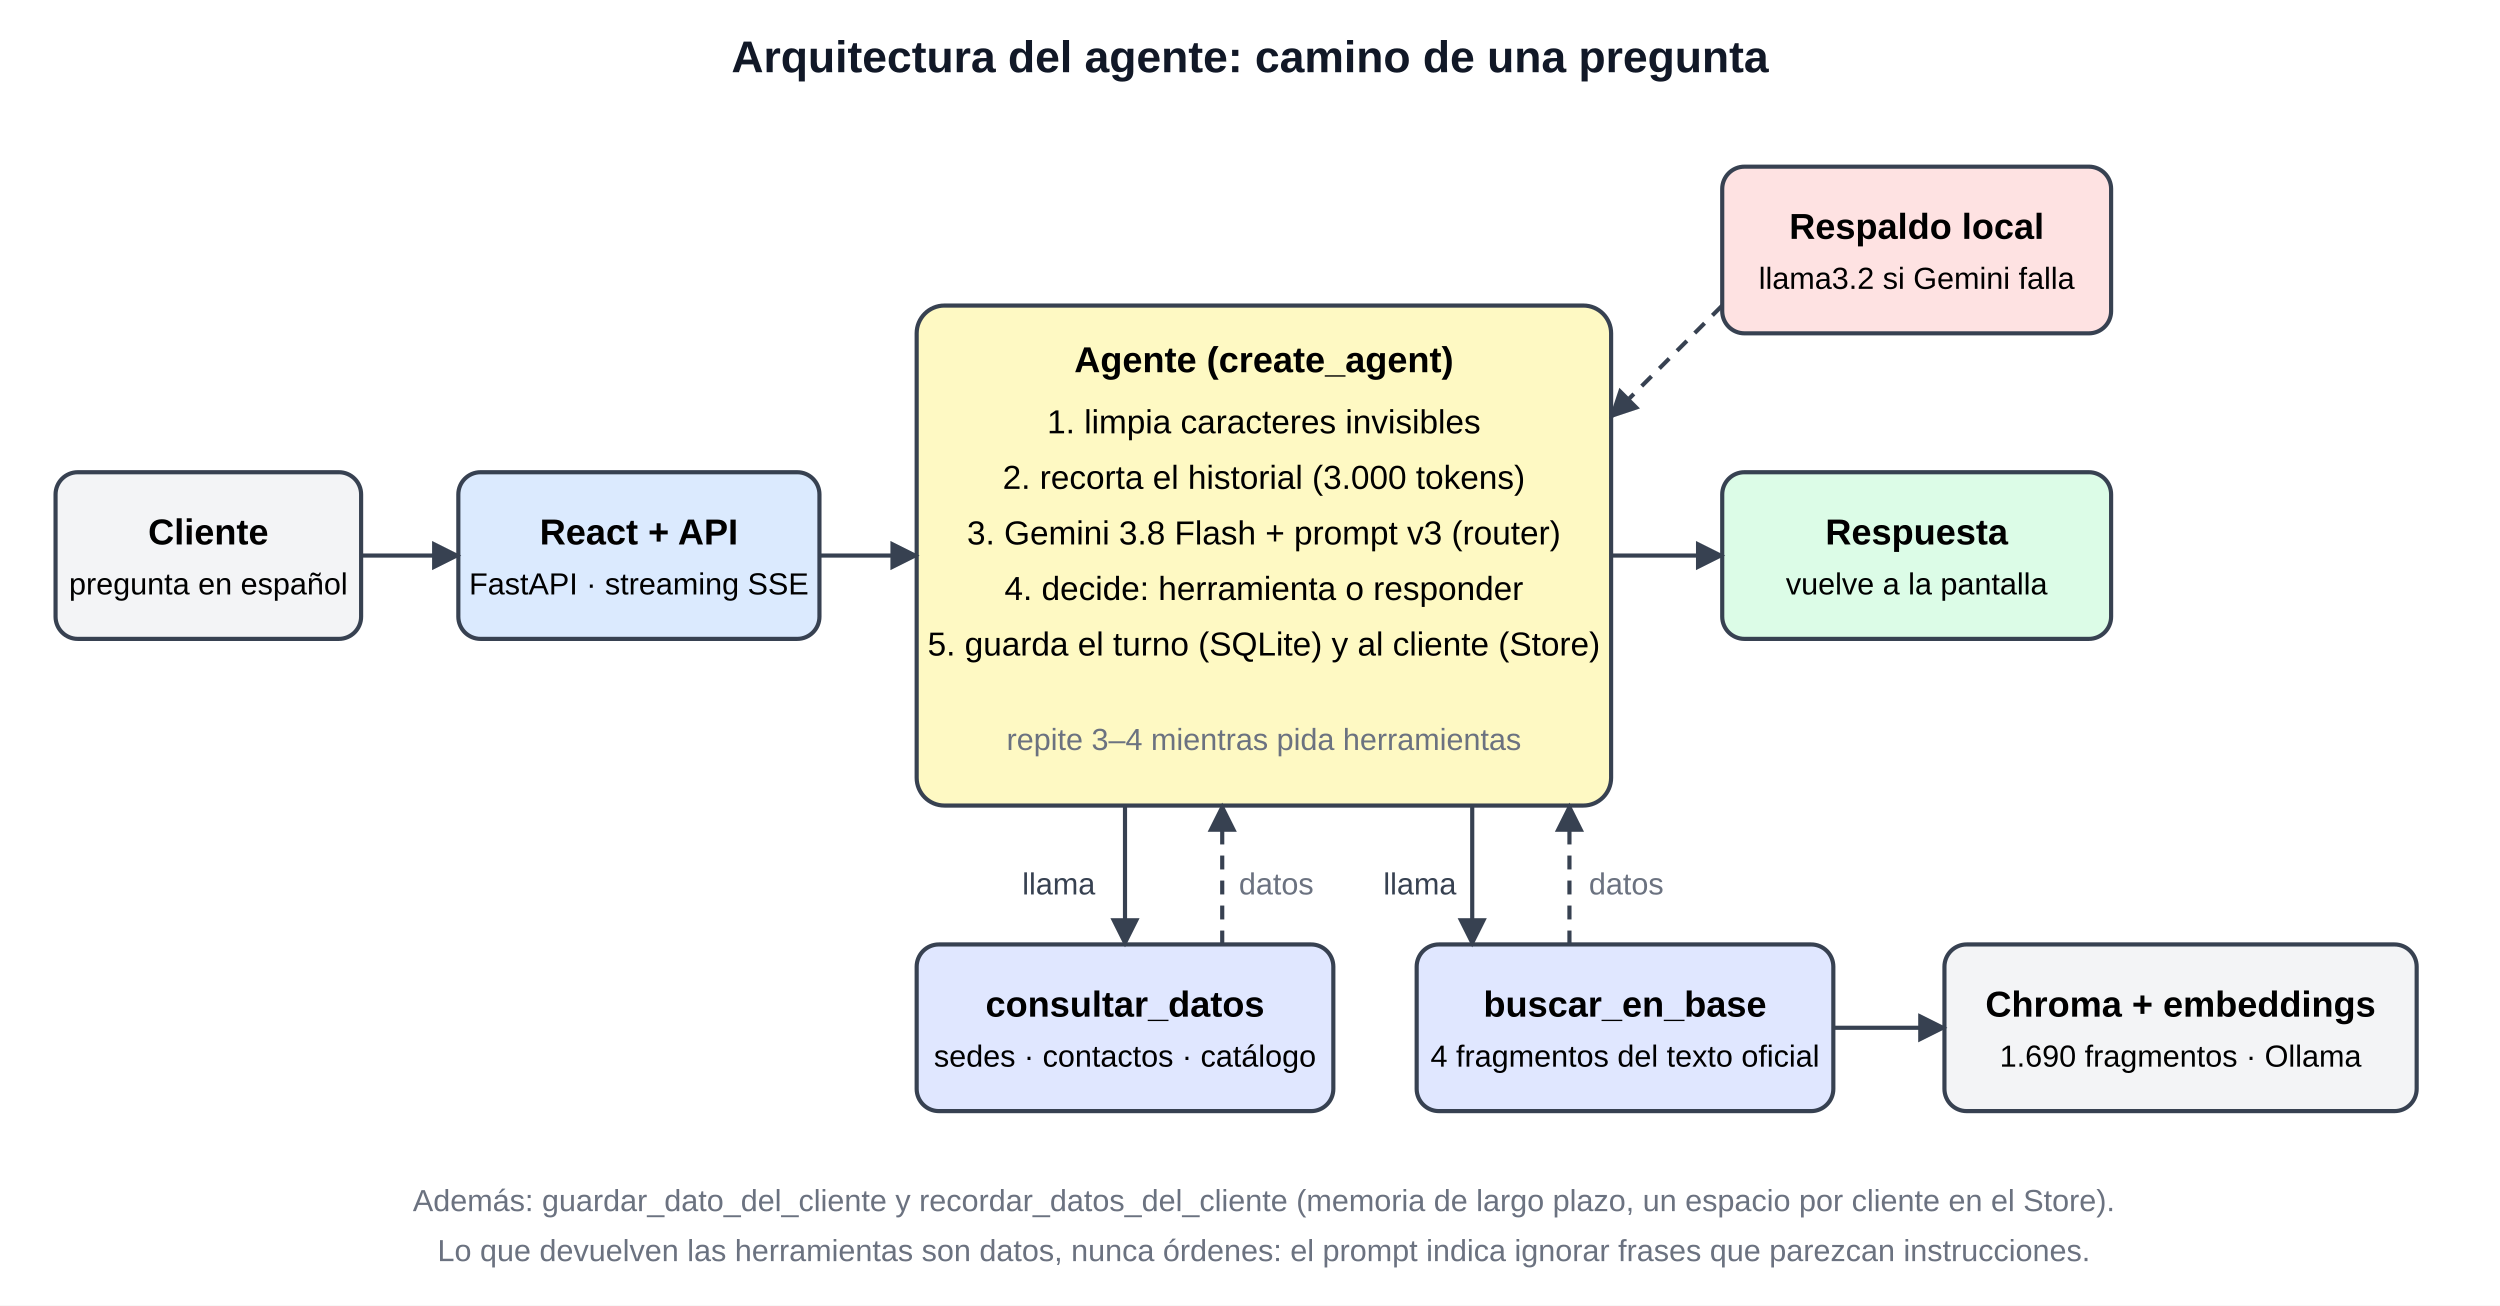
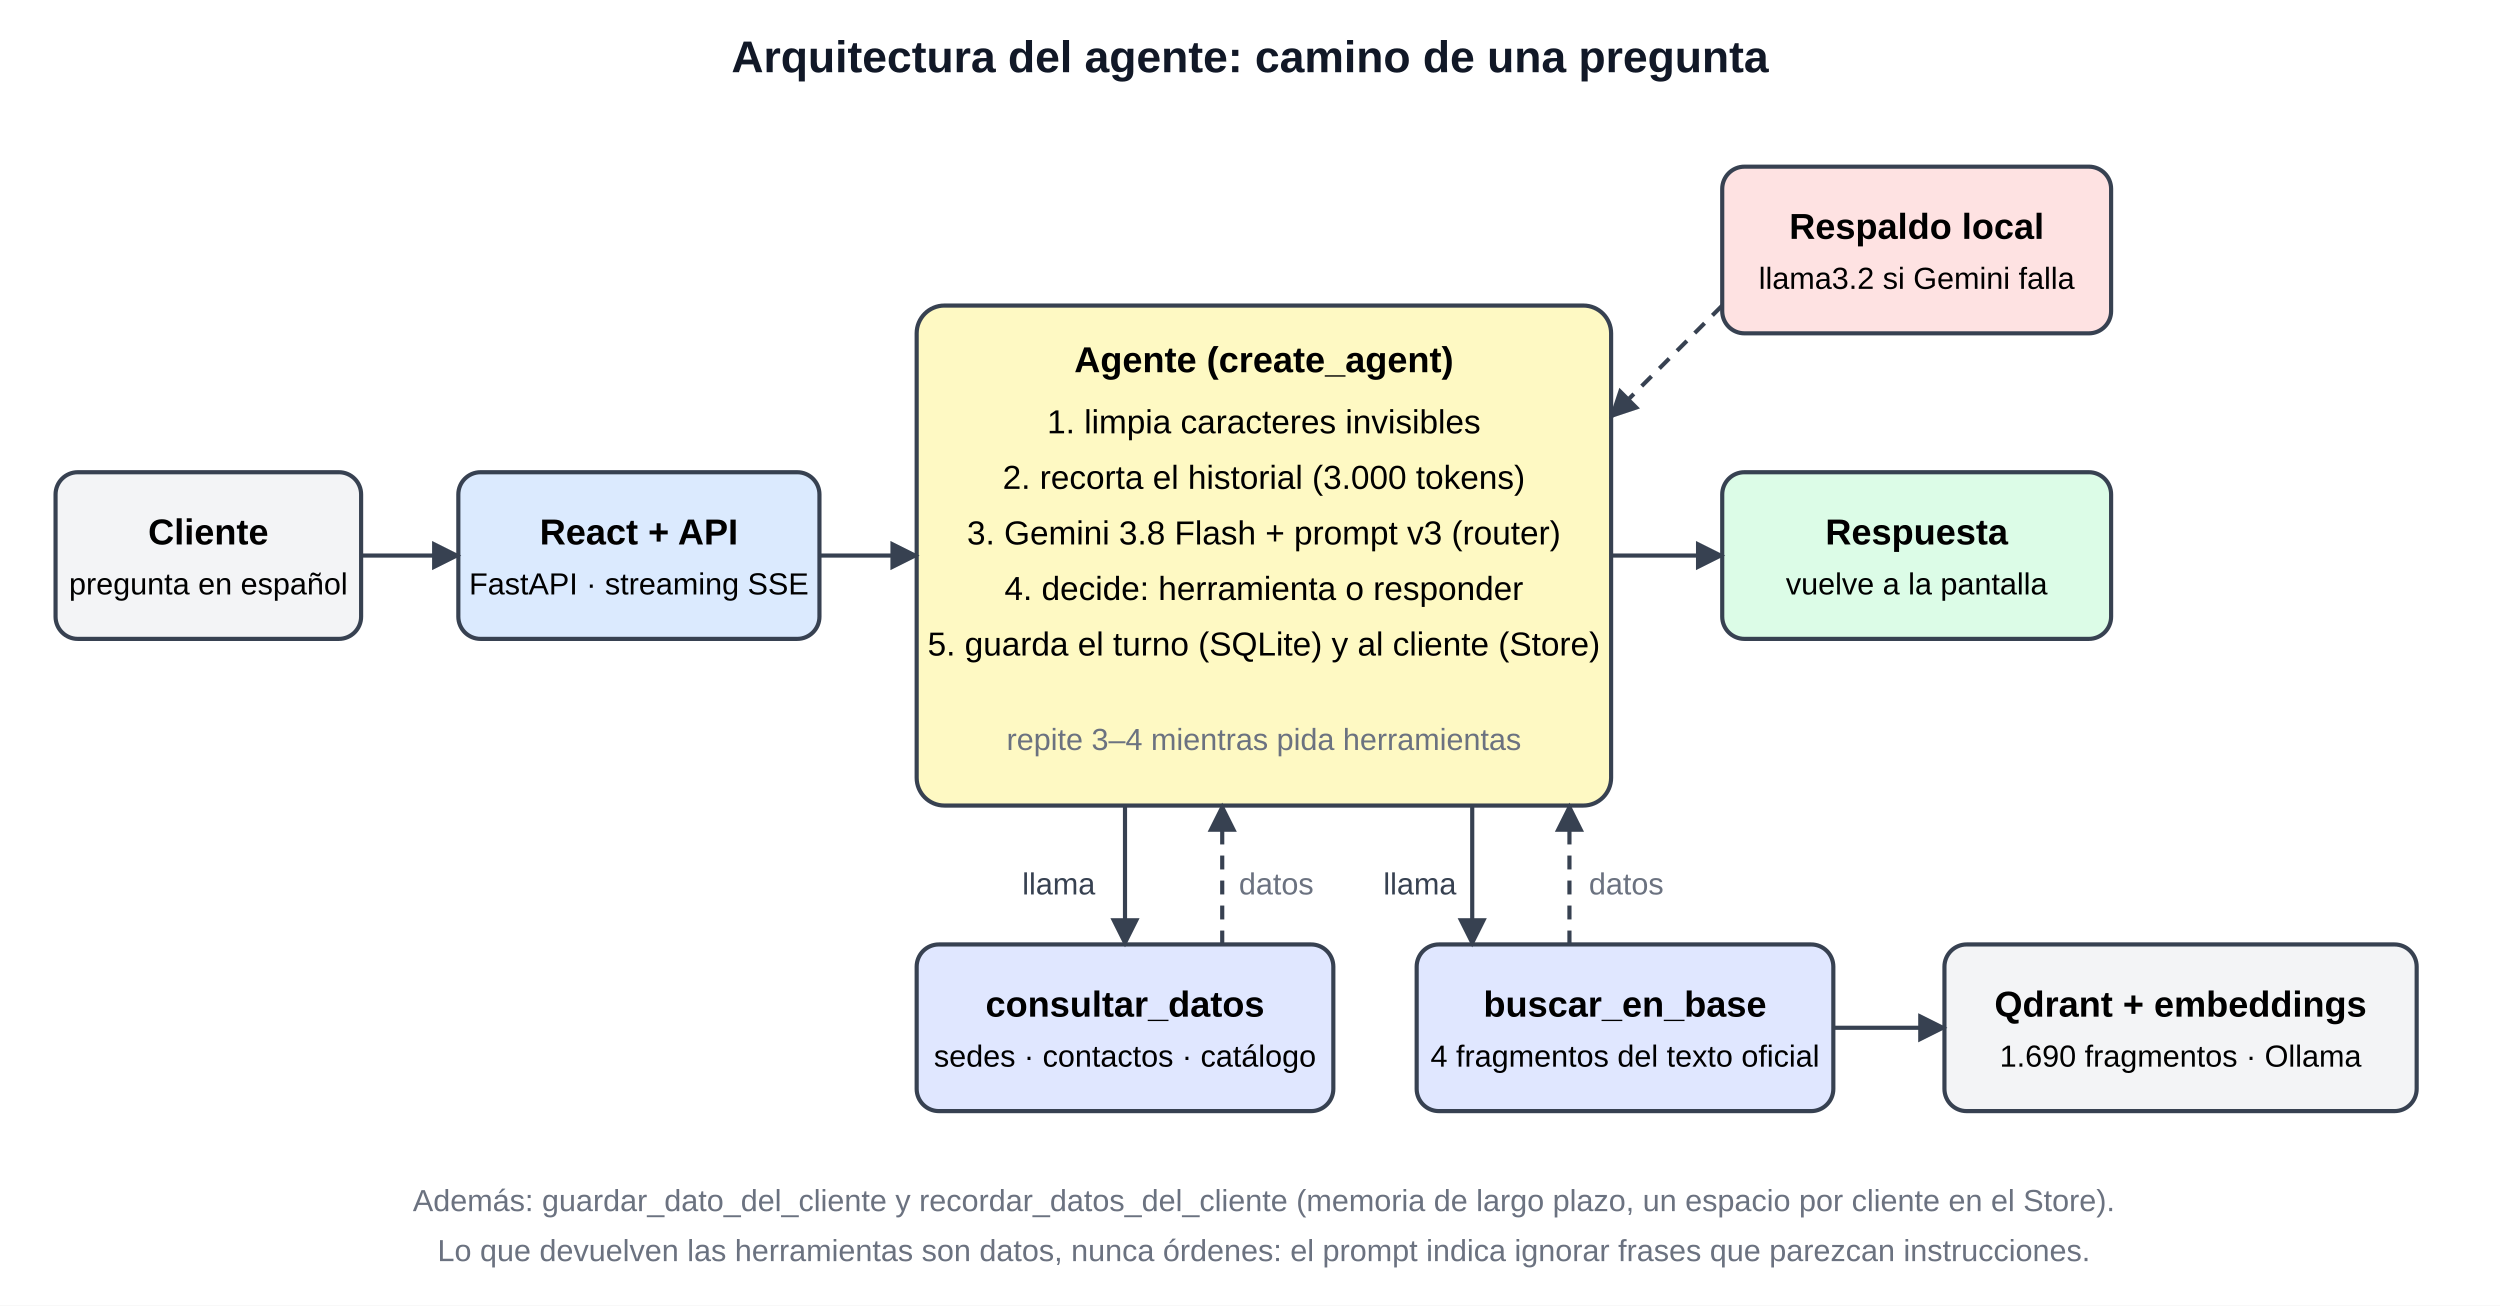
<svg xmlns="http://www.w3.org/2000/svg" viewBox="0 0 900 470" font-family="Segoe UI, Arial, sans-serif" font-size="13">
  <defs>
    <marker id="flecha" viewBox="0 0 10 10" refX="9" refY="5" markerWidth="7" markerHeight="7" orient="auto-start-reverse">
      <path d="M0,0 L10,5 L0,10 z" fill="#374151" />
    </marker>
  </defs>
  <rect width="900" height="470" fill="#ffffff" />
  <text x="450" y="26" text-anchor="middle" font-size="16" font-weight="600" fill="#111827">Arquitectura del agente: camino de una pregunta</text>
  <g stroke="#374151" stroke-width="1.5">
    <rect x="20" y="170" width="110" height="60" rx="8" fill="#f3f4f6" />
    <rect x="165" y="170" width="130" height="60" rx="8" fill="#dbeafe" />
    <rect x="330" y="110" width="250" height="180" rx="10" fill="#fef9c3" />
    <rect x="620" y="170" width="140" height="60" rx="8" fill="#dcfce7" />
    <rect x="330" y="340" width="150" height="60" rx="8" fill="#e0e7ff" />
    <rect x="510" y="340" width="150" height="60" rx="8" fill="#e0e7ff" />
    <rect x="700" y="340" width="170" height="60" rx="8" fill="#f3f4f6" />
    <rect x="620" y="60" width="140" height="60" rx="8" fill="#fee2e2" />
  </g>
  <text x="75" y="196" text-anchor="middle" font-weight="600">Cliente</text>
  <text x="75" y="214" text-anchor="middle" font-size="11">pregunta en español</text>
  <text x="230" y="196" text-anchor="middle" font-weight="600">React + API</text>
  <text x="230" y="214" text-anchor="middle" font-size="11">FastAPI · streaming SSE</text>
  <text x="455" y="134" text-anchor="middle" font-weight="600">Agente (create_agent)</text>
  <text x="455" y="156" text-anchor="middle" font-size="12">1. limpia caracteres invisibles</text>
  <text x="455" y="176" text-anchor="middle" font-size="12">2. recorta el historial (3.000 tokens)</text>
  <text x="455" y="196" text-anchor="middle" font-size="12">3. Gemini 3.8 Flash + prompt v3 (router)</text>
  <text x="455" y="216" text-anchor="middle" font-size="12">4. decide: herramienta o responder</text>
  <text x="455" y="236" text-anchor="middle" font-size="12">5. guarda el turno (SQLite) y al cliente (Store)</text>
  <text x="455" y="270" text-anchor="middle" font-size="11" fill="#6b7280">repite 3–4 mientras pida herramientas</text>
  <text x="690" y="196" text-anchor="middle" font-weight="600">Respuesta</text>
  <text x="690" y="214" text-anchor="middle" font-size="11">vuelve a la pantalla</text>
  <text x="690" y="86" text-anchor="middle" font-weight="600">Respaldo local</text>
  <text x="690" y="104" text-anchor="middle" font-size="11">llama3.2 si Gemini falla</text>
  <text x="405" y="366" text-anchor="middle" font-weight="600">consultar_datos</text>
  <text x="405" y="384" text-anchor="middle" font-size="11">sedes · contactos · catálogo</text>
  <text x="585" y="366" text-anchor="middle" font-weight="600">buscar_en_base</text>
  <text x="585" y="384" text-anchor="middle" font-size="11">4 fragmentos del texto oficial</text>
-   <text x="785" y="366" text-anchor="middle" font-weight="600">Chroma + embeddings</text>
+   <text x="785" y="366" text-anchor="middle" font-weight="600">Qdrant + embeddings</text>
  <text x="785" y="384" text-anchor="middle" font-size="11">1.690 fragmentos · Ollama</text>
  <g stroke="#374151" stroke-width="1.5" fill="none" marker-end="url(#flecha)">
    <path d="M130,200 L165,200" />
    <path d="M295,200 L330,200" />
    <path d="M580,200 L620,200" />
    <path d="M620,110 L580,150" stroke-dasharray="5 4" />
    <path d="M405,290 L405,340" />
    <path d="M530,290 L530,340" />
    <path d="M565,340 L565,290" stroke-dasharray="5 4" />
    <path d="M660,370 L700,370" />
    <path d="M440,340 L440,290" stroke-dasharray="5 4" />
  </g>
  <text x="368" y="322" font-size="11" fill="#374151">llama</text>
  <text x="446" y="322" font-size="11" fill="#6b7280">datos</text>
  <text x="498" y="322" font-size="11" fill="#374151">llama</text>
  <text x="572" y="322" font-size="11" fill="#6b7280">datos</text>
  <text x="455" y="436" text-anchor="middle" font-size="11" fill="#6b7280">Además: guardar_dato_del_cliente y recordar_datos_del_cliente (memoria de largo plazo, un espacio por cliente en el Store).</text>
  <text x="455" y="454" text-anchor="middle" font-size="11" fill="#6b7280">Lo que devuelven las herramientas son datos, nunca órdenes: el prompt indica ignorar frases que parezcan instrucciones.</text>
</svg>
